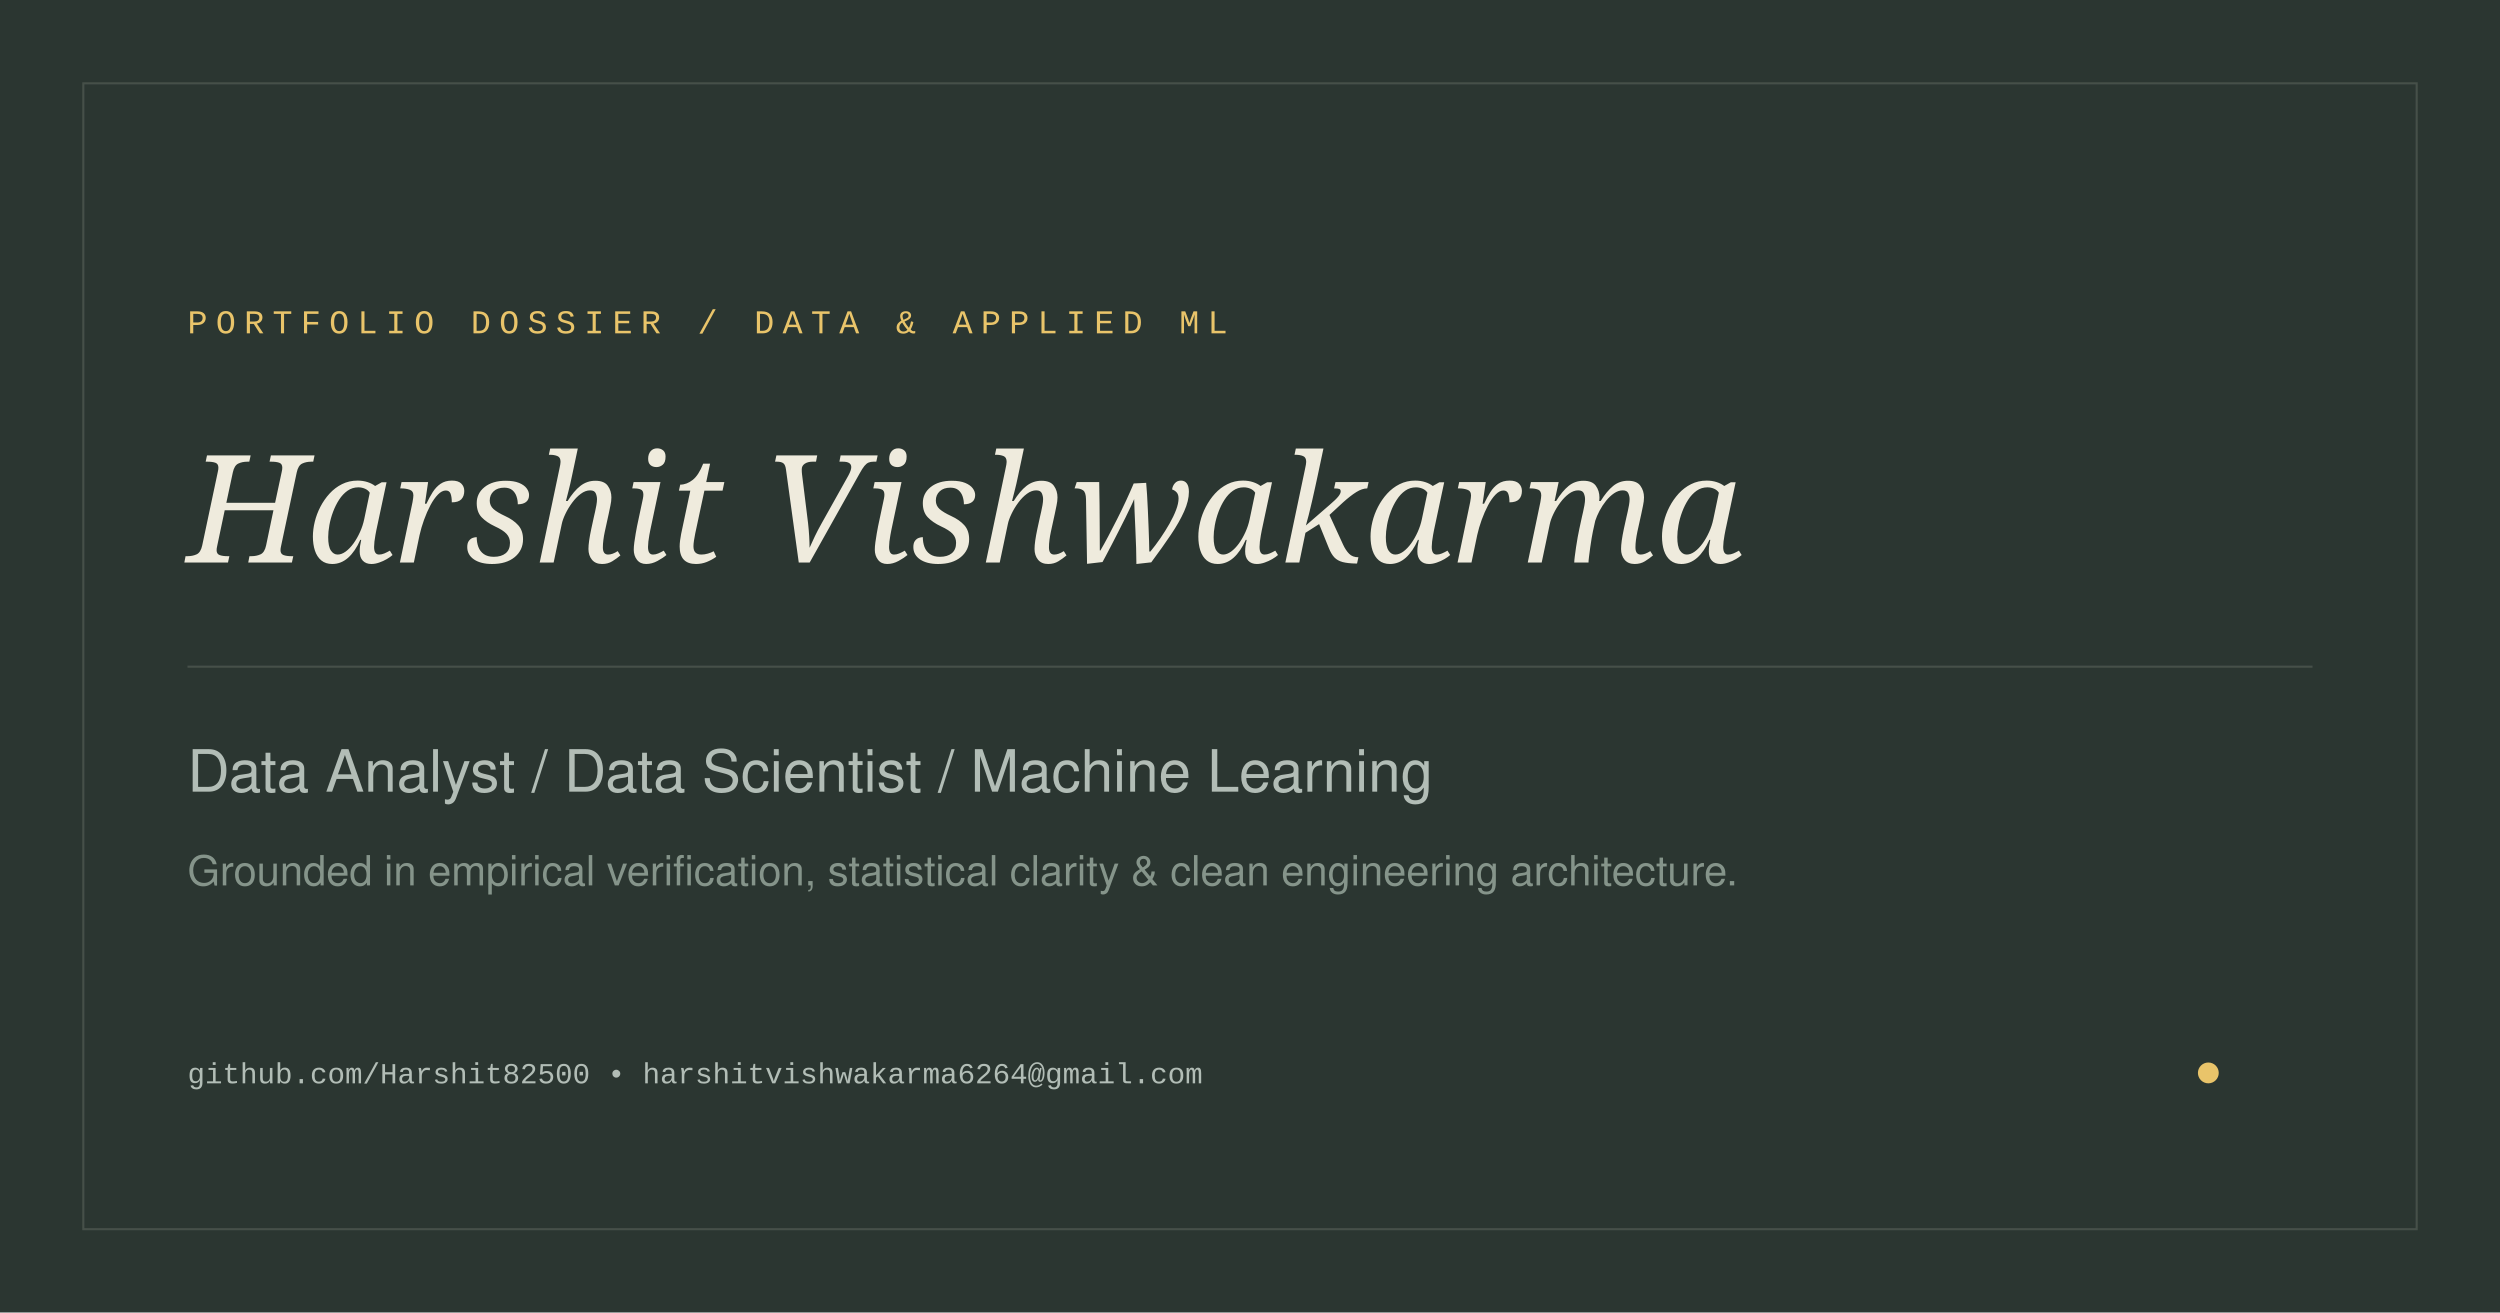
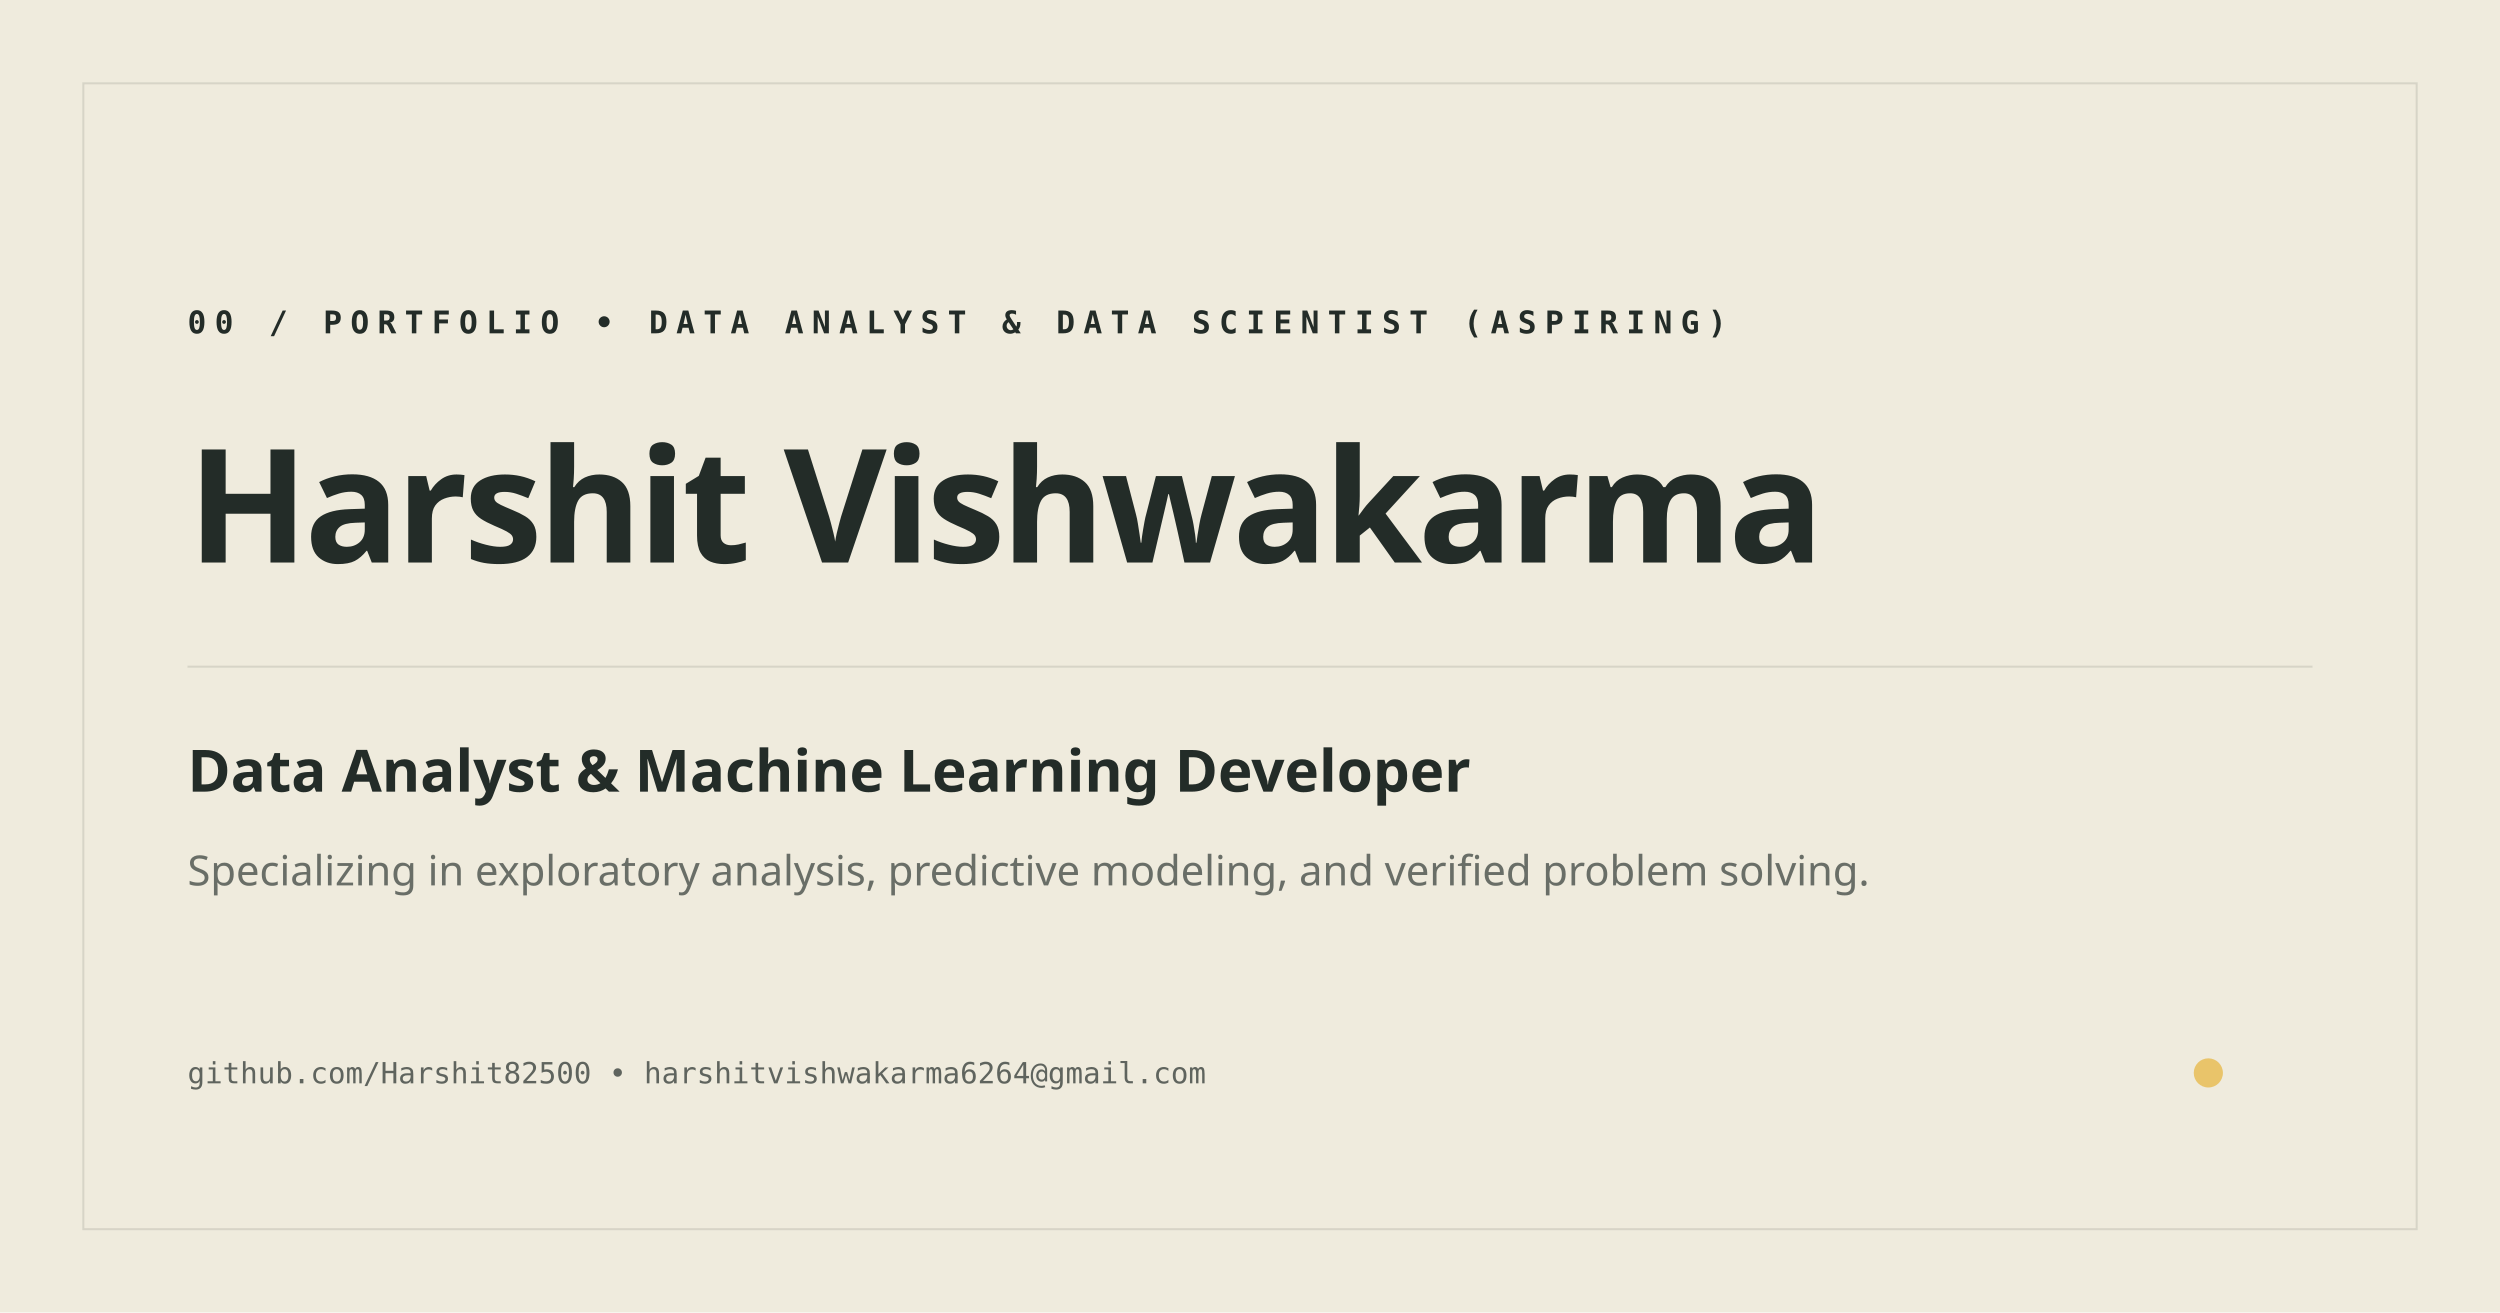
<svg xmlns="http://www.w3.org/2000/svg" width="1200" height="630" viewBox="0 0 1200 630">
-   <rect width="1200" height="630" fill="#2B3631" />
-   <rect x="40" y="40" width="1120" height="550" fill="none" stroke="rgba(239,235,221,0.14)" stroke-width="1" />
-   <text x="90" y="160" font-family="'Courier New', monospace" font-size="16" letter-spacing="4" fill="#E9C46A">PORTFOLIO DOSSIER / DATA &amp; APPLIED ML</text>
-   <text x="90" y="270" font-family="Georgia, serif" font-size="72" font-style="italic" fill="#EFEBDD">Harshit Vishwakarma</text>
-   <line x1="90" y1="320" x2="1110" y2="320" stroke="rgba(239,235,221,0.14)" stroke-width="1" />
-   <text x="90" y="380" font-family="'Segoe UI', Helvetica, sans-serif" font-size="28" fill="#B2BDB6">Data Analyst / Data Scientist / Machine Learning</text>
-   <text x="90" y="425" font-family="'Segoe UI', Helvetica, sans-serif" font-size="20" fill="#85948A">Grounded in empirical verification, statistical clarity &amp; clean engineering architecture.</text>
-   <text x="90" y="520" font-family="'Courier New', monospace" font-size="14" fill="#B2BDB6">github.com/Harshit82500  •  harshitvishwakarma6264@gmail.com</text>
-   <circle cx="1060" cy="515" r="5" fill="#E9C46A" />
+   <rect width="1200" height="630" fill="#EFEBDD" />
+   <rect x="40" y="40" width="1120" height="550" fill="none" stroke="rgba(35,44,40,0.12)" stroke-width="1" />
+   <text x="90" y="160" font-family="'JetBrains Mono', monospace" font-size="15" letter-spacing="4" fill="#232C28" font-weight="600">00 / PORTFOLIO  •  DATA ANALYST &amp; DATA SCIENTIST (ASPIRING)</text>
+   <text x="90" y="270" font-family="'Plus Jakarta Sans', sans-serif" font-size="76" font-weight="800" letter-spacing="-2" fill="#232C28">Harshit Vishwakarma</text>
+   <line x1="90" y1="320" x2="1110" y2="320" stroke="rgba(35,44,40,0.12)" stroke-width="1" />
+   <text x="90" y="380" font-family="'Plus Jakarta Sans', sans-serif" font-size="28" font-weight="600" fill="#232C28">Data Analyst &amp; Machine Learning Developer</text>
+   <text x="90" y="425" font-family="'Plus Jakarta Sans', sans-serif" font-size="20" fill="rgba(35,44,40,0.65)">Specializing in exploratory analysis, predictive modeling, and verified problem solving.</text>
+   <text x="90" y="520" font-family="'JetBrains Mono', monospace" font-size="14" fill="rgba(35,44,40,0.7)">github.com/Harshit82500  •  harshitvishwakarma6264@gmail.com</text>
+   <circle cx="1060" cy="515" r="7" fill="#E9C46A" />
</svg>
